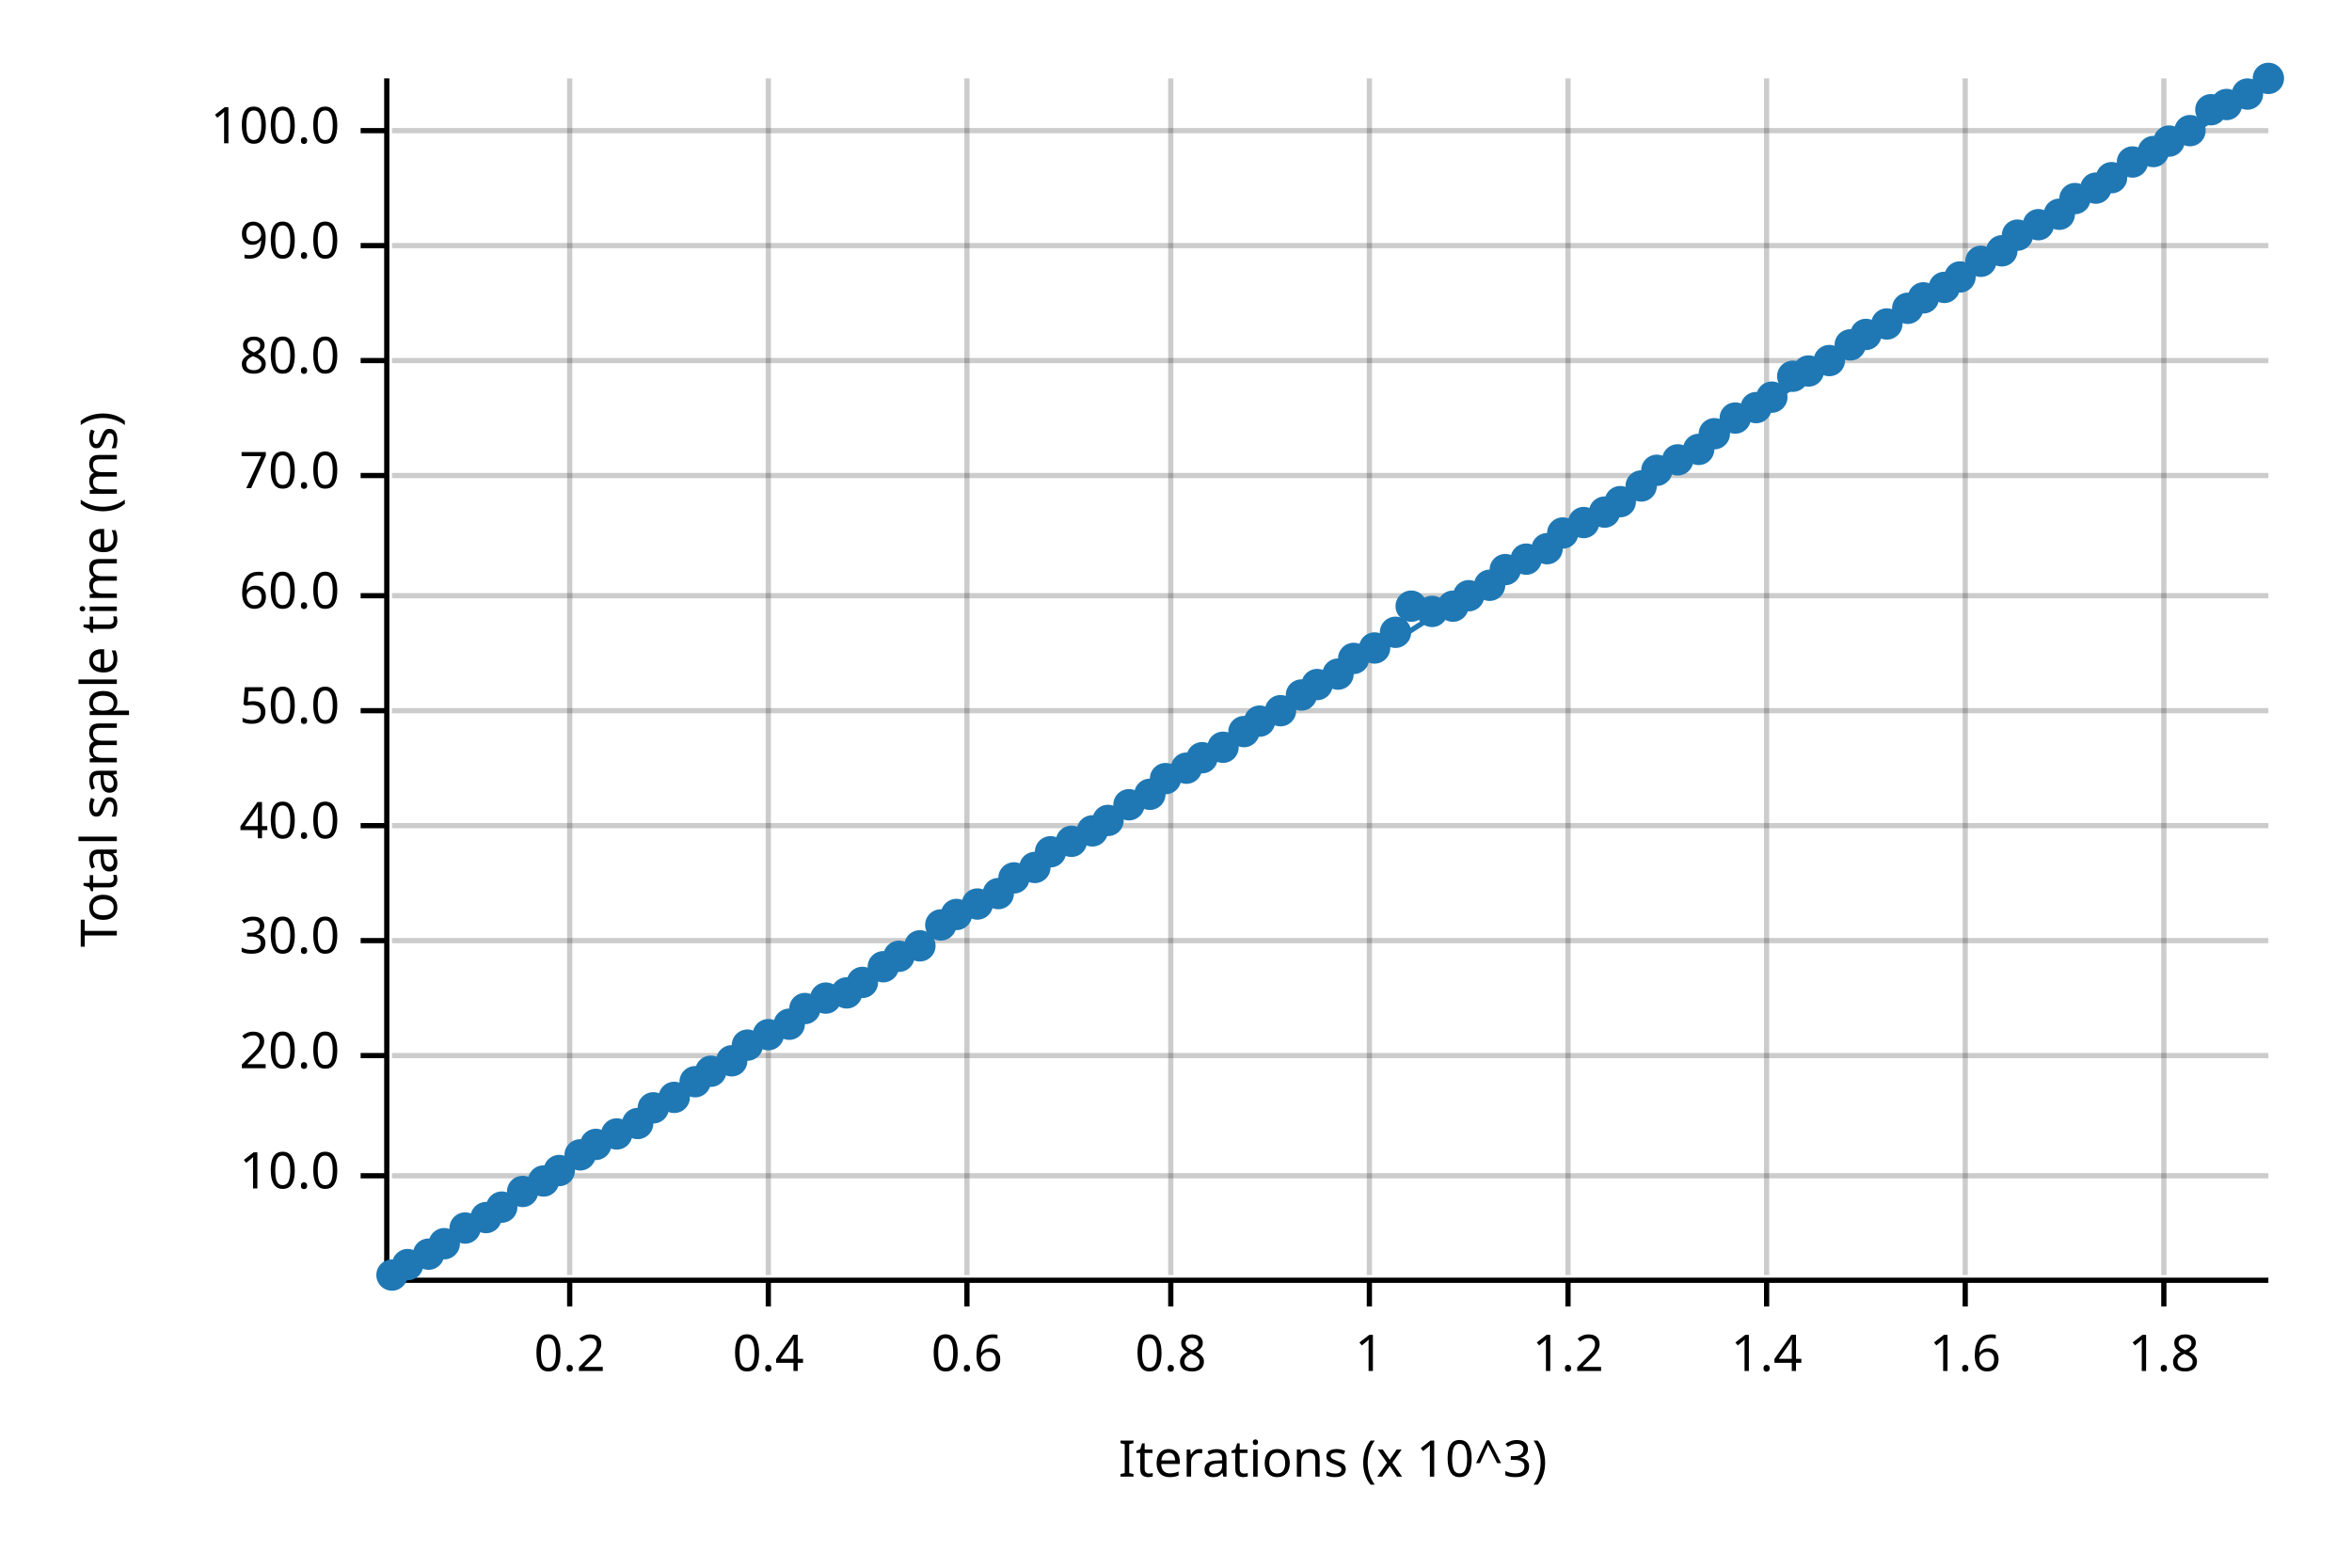
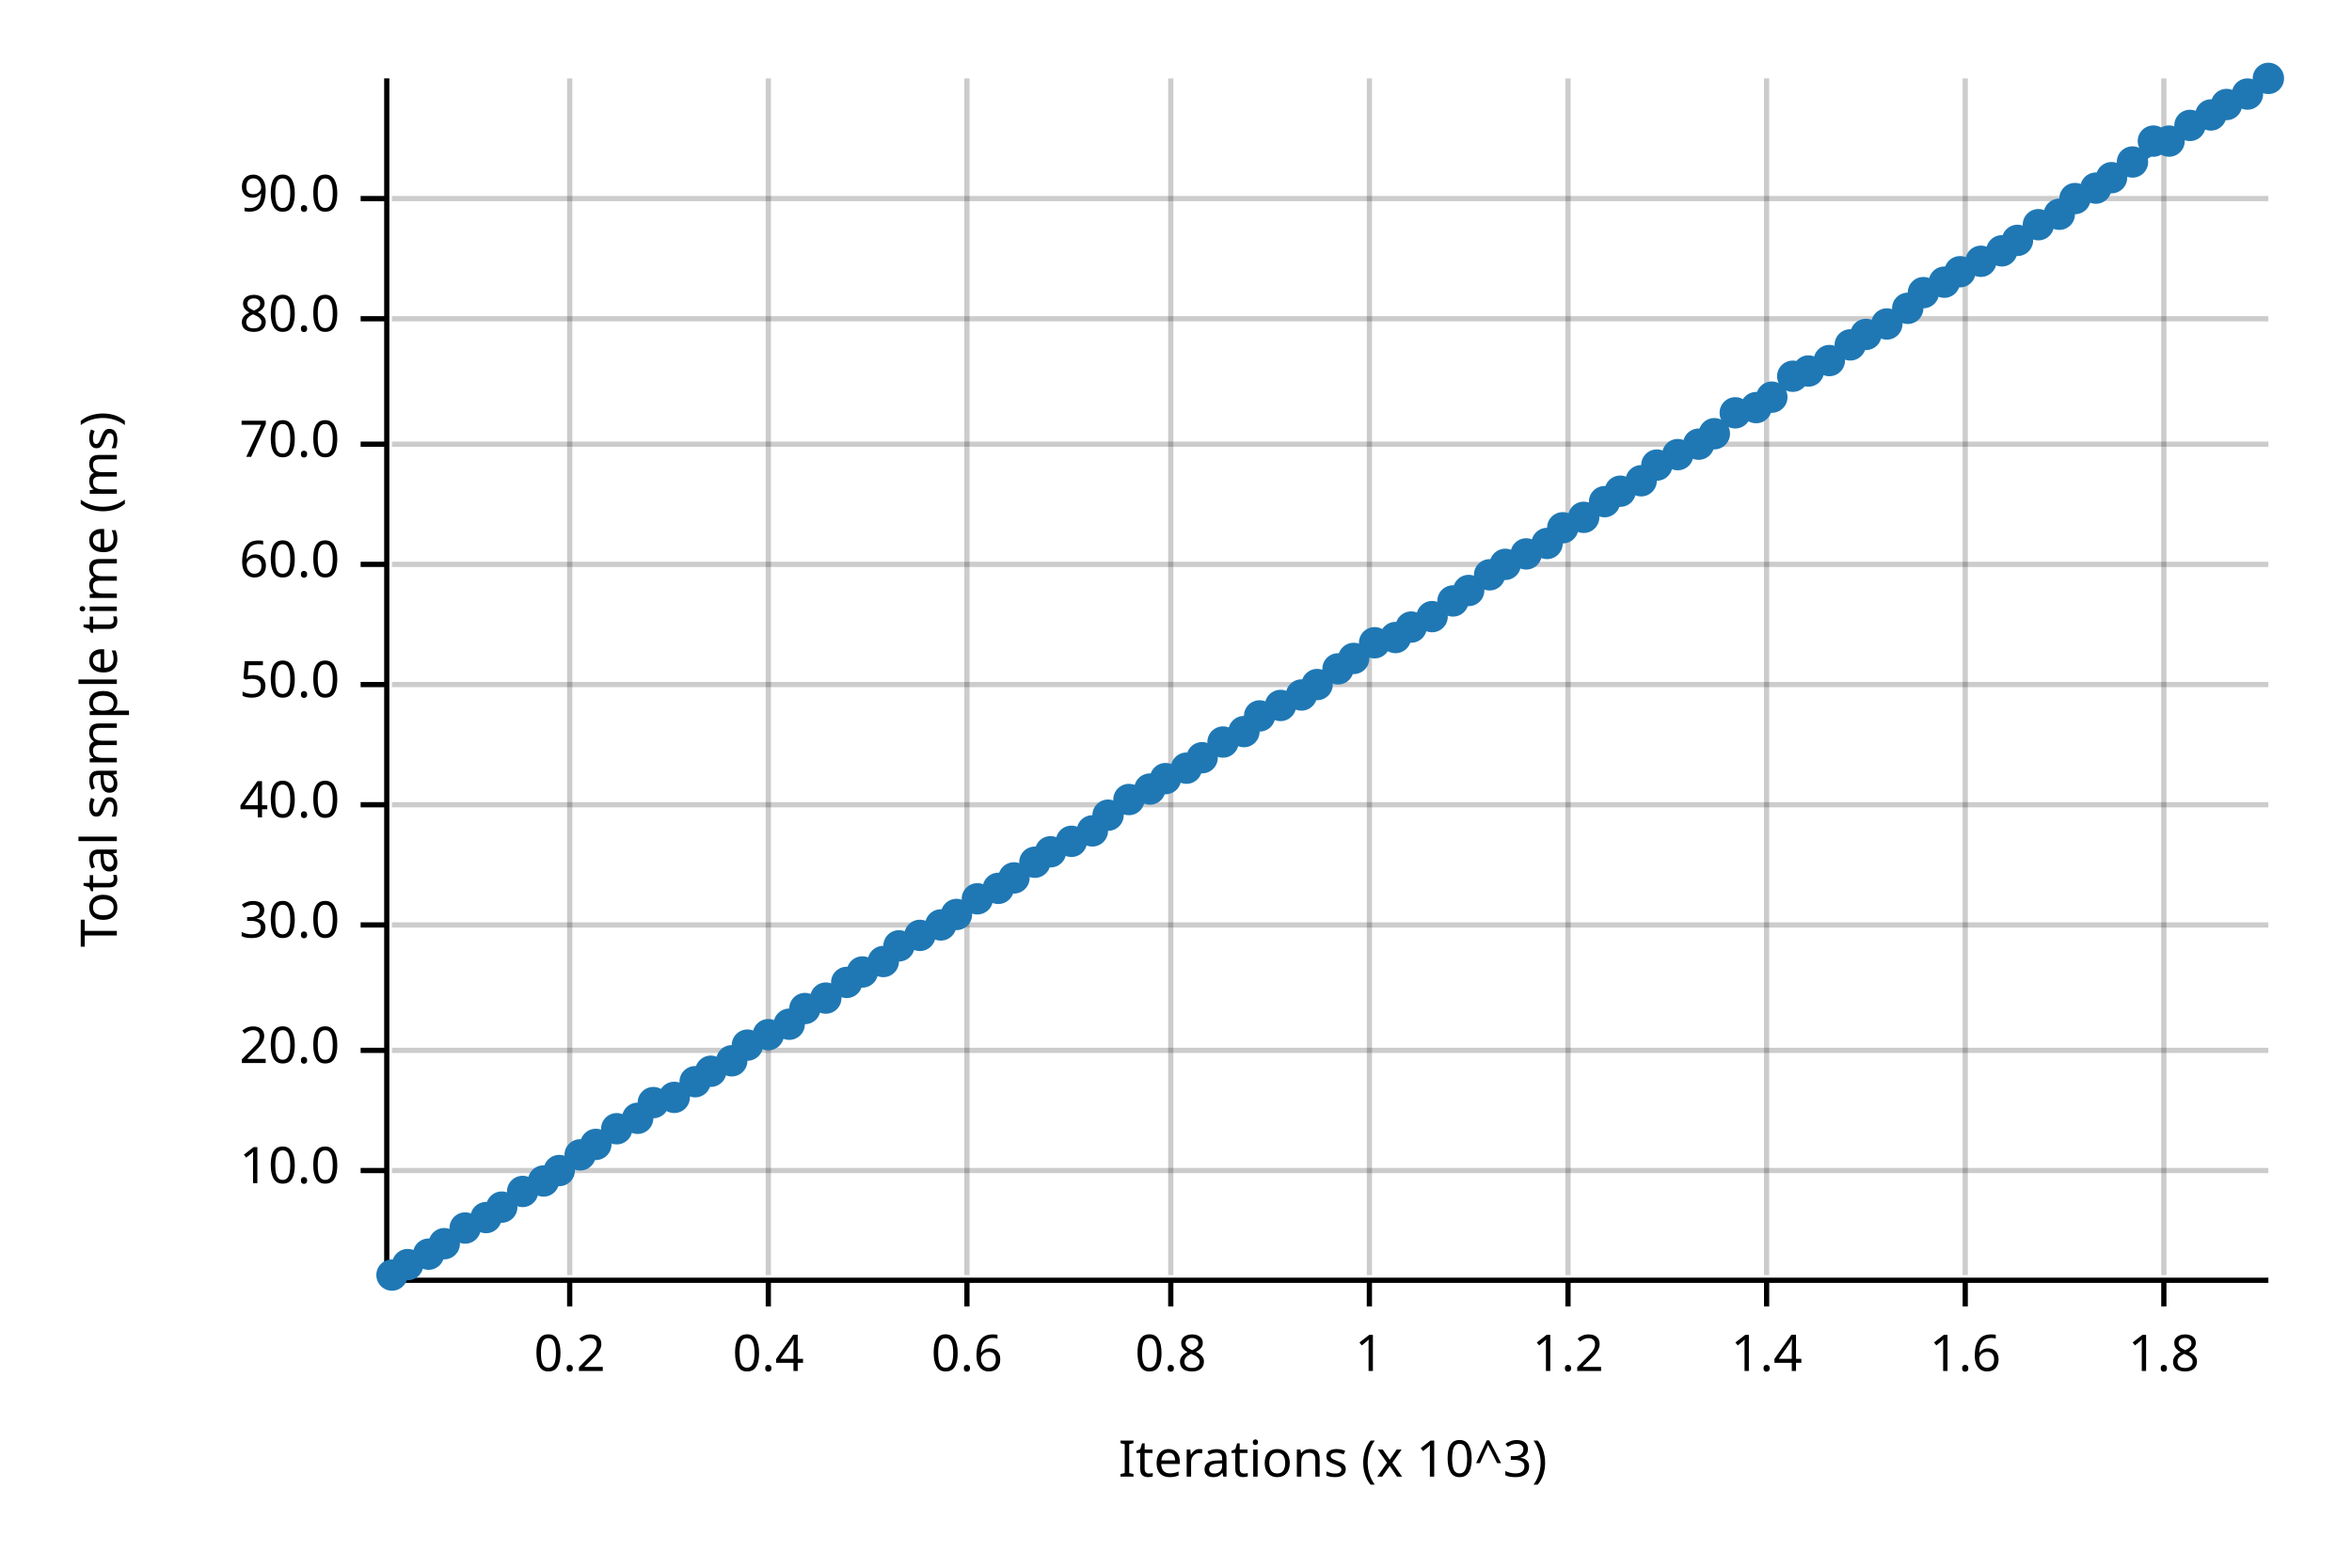
<svg xmlns="http://www.w3.org/2000/svg" width="450" height="300" viewBox="0 0 450 300">
  <text x="15" y="130" dy="0.76em" text-anchor="middle" font-family="sans-serif" font-size="9.677" opacity="1" fill="#000000" transform="rotate(270, 15, 130)">
Total sample time (ms)
</text>
  <text x="255" y="285" dy="-0.5ex" text-anchor="middle" font-family="sans-serif" font-size="9.677" opacity="1" fill="#000000">
Iterations (x 10^3)
</text>
  <line opacity="0.2" stroke="#000000" stroke-width="1" x1="109" y1="244" x2="109" y2="15" />
  <line opacity="0.2" stroke="#000000" stroke-width="1" x1="147" y1="244" x2="147" y2="15" />
  <line opacity="0.2" stroke="#000000" stroke-width="1" x1="185" y1="244" x2="185" y2="15" />
  <line opacity="0.2" stroke="#000000" stroke-width="1" x1="224" y1="244" x2="224" y2="15" />
  <line opacity="0.2" stroke="#000000" stroke-width="1" x1="262" y1="244" x2="262" y2="15" />
  <line opacity="0.2" stroke="#000000" stroke-width="1" x1="300" y1="244" x2="300" y2="15" />
  <line opacity="0.2" stroke="#000000" stroke-width="1" x1="338" y1="244" x2="338" y2="15" />
  <line opacity="0.2" stroke="#000000" stroke-width="1" x1="376" y1="244" x2="376" y2="15" />
  <line opacity="0.2" stroke="#000000" stroke-width="1" x1="414" y1="244" x2="414" y2="15" />
-   <line opacity="0.2" stroke="#000000" stroke-width="1" x1="75" y1="225" x2="434" y2="225" />
-   <line opacity="0.2" stroke="#000000" stroke-width="1" x1="75" y1="202" x2="434" y2="202" />
-   <line opacity="0.2" stroke="#000000" stroke-width="1" x1="75" y1="180" x2="434" y2="180" />
-   <line opacity="0.2" stroke="#000000" stroke-width="1" x1="75" y1="158" x2="434" y2="158" />
-   <line opacity="0.2" stroke="#000000" stroke-width="1" x1="75" y1="136" x2="434" y2="136" />
-   <line opacity="0.2" stroke="#000000" stroke-width="1" x1="75" y1="114" x2="434" y2="114" />
-   <line opacity="0.2" stroke="#000000" stroke-width="1" x1="75" y1="91" x2="434" y2="91" />
-   <line opacity="0.2" stroke="#000000" stroke-width="1" x1="75" y1="69" x2="434" y2="69" />
-   <line opacity="0.2" stroke="#000000" stroke-width="1" x1="75" y1="47" x2="434" y2="47" />
-   <line opacity="0.2" stroke="#000000" stroke-width="1" x1="75" y1="25" x2="434" y2="25" />
+   <line opacity="0.2" stroke="#000000" stroke-width="1" x1="75" y1="224" x2="434" y2="224" />
+   <line opacity="0.2" stroke="#000000" stroke-width="1" x1="75" y1="201" x2="434" y2="201" />
+   <line opacity="0.2" stroke="#000000" stroke-width="1" x1="75" y1="177" x2="434" y2="177" />
+   <line opacity="0.2" stroke="#000000" stroke-width="1" x1="75" y1="154" x2="434" y2="154" />
+   <line opacity="0.2" stroke="#000000" stroke-width="1" x1="75" y1="131" x2="434" y2="131" />
+   <line opacity="0.2" stroke="#000000" stroke-width="1" x1="75" y1="108" x2="434" y2="108" />
+   <line opacity="0.2" stroke="#000000" stroke-width="1" x1="75" y1="85" x2="434" y2="85" />
+   <line opacity="0.2" stroke="#000000" stroke-width="1" x1="75" y1="61" x2="434" y2="61" />
+   <line opacity="0.2" stroke="#000000" stroke-width="1" x1="75" y1="38" x2="434" y2="38" />
  <polyline fill="none" opacity="1" stroke="#000000" stroke-width="1" points="74,15 74,244 " />
-   <text x="65" y="225" dy="0.5ex" text-anchor="end" font-family="sans-serif" font-size="9.677" opacity="1" fill="#000000">
+   <text x="65" y="224" dy="0.5ex" text-anchor="end" font-family="sans-serif" font-size="9.677" opacity="1" fill="#000000">
10.0
</text>
-   <polyline fill="none" opacity="1" stroke="#000000" stroke-width="1" points="69,225 74,225 " />
-   <text x="65" y="202" dy="0.5ex" text-anchor="end" font-family="sans-serif" font-size="9.677" opacity="1" fill="#000000">
+   <polyline fill="none" opacity="1" stroke="#000000" stroke-width="1" points="69,224 74,224 " />
+   <text x="65" y="201" dy="0.5ex" text-anchor="end" font-family="sans-serif" font-size="9.677" opacity="1" fill="#000000">
20.0
</text>
-   <polyline fill="none" opacity="1" stroke="#000000" stroke-width="1" points="69,202 74,202 " />
-   <text x="65" y="180" dy="0.5ex" text-anchor="end" font-family="sans-serif" font-size="9.677" opacity="1" fill="#000000">
+   <polyline fill="none" opacity="1" stroke="#000000" stroke-width="1" points="69,201 74,201 " />
+   <text x="65" y="177" dy="0.5ex" text-anchor="end" font-family="sans-serif" font-size="9.677" opacity="1" fill="#000000">
30.0
</text>
-   <polyline fill="none" opacity="1" stroke="#000000" stroke-width="1" points="69,180 74,180 " />
-   <text x="65" y="158" dy="0.5ex" text-anchor="end" font-family="sans-serif" font-size="9.677" opacity="1" fill="#000000">
+   <polyline fill="none" opacity="1" stroke="#000000" stroke-width="1" points="69,177 74,177 " />
+   <text x="65" y="154" dy="0.5ex" text-anchor="end" font-family="sans-serif" font-size="9.677" opacity="1" fill="#000000">
40.0
</text>
-   <polyline fill="none" opacity="1" stroke="#000000" stroke-width="1" points="69,158 74,158 " />
-   <text x="65" y="136" dy="0.5ex" text-anchor="end" font-family="sans-serif" font-size="9.677" opacity="1" fill="#000000">
+   <polyline fill="none" opacity="1" stroke="#000000" stroke-width="1" points="69,154 74,154 " />
+   <text x="65" y="131" dy="0.5ex" text-anchor="end" font-family="sans-serif" font-size="9.677" opacity="1" fill="#000000">
50.0
</text>
-   <polyline fill="none" opacity="1" stroke="#000000" stroke-width="1" points="69,136 74,136 " />
-   <text x="65" y="114" dy="0.5ex" text-anchor="end" font-family="sans-serif" font-size="9.677" opacity="1" fill="#000000">
+   <polyline fill="none" opacity="1" stroke="#000000" stroke-width="1" points="69,131 74,131 " />
+   <text x="65" y="108" dy="0.5ex" text-anchor="end" font-family="sans-serif" font-size="9.677" opacity="1" fill="#000000">
60.0
</text>
-   <polyline fill="none" opacity="1" stroke="#000000" stroke-width="1" points="69,114 74,114 " />
-   <text x="65" y="91" dy="0.5ex" text-anchor="end" font-family="sans-serif" font-size="9.677" opacity="1" fill="#000000">
+   <polyline fill="none" opacity="1" stroke="#000000" stroke-width="1" points="69,108 74,108 " />
+   <text x="65" y="85" dy="0.5ex" text-anchor="end" font-family="sans-serif" font-size="9.677" opacity="1" fill="#000000">
70.0
</text>
-   <polyline fill="none" opacity="1" stroke="#000000" stroke-width="1" points="69,91 74,91 " />
-   <text x="65" y="69" dy="0.5ex" text-anchor="end" font-family="sans-serif" font-size="9.677" opacity="1" fill="#000000">
+   <polyline fill="none" opacity="1" stroke="#000000" stroke-width="1" points="69,85 74,85 " />
+   <text x="65" y="61" dy="0.5ex" text-anchor="end" font-family="sans-serif" font-size="9.677" opacity="1" fill="#000000">
80.0
</text>
-   <polyline fill="none" opacity="1" stroke="#000000" stroke-width="1" points="69,69 74,69 " />
-   <text x="65" y="47" dy="0.5ex" text-anchor="end" font-family="sans-serif" font-size="9.677" opacity="1" fill="#000000">
+   <polyline fill="none" opacity="1" stroke="#000000" stroke-width="1" points="69,61 74,61 " />
+   <text x="65" y="38" dy="0.5ex" text-anchor="end" font-family="sans-serif" font-size="9.677" opacity="1" fill="#000000">
90.0
</text>
-   <polyline fill="none" opacity="1" stroke="#000000" stroke-width="1" points="69,47 74,47 " />
-   <text x="65" y="25" dy="0.5ex" text-anchor="end" font-family="sans-serif" font-size="9.677" opacity="1" fill="#000000">
- 100.0
- </text>
-   <polyline fill="none" opacity="1" stroke="#000000" stroke-width="1" points="69,25 74,25 " />
+   <polyline fill="none" opacity="1" stroke="#000000" stroke-width="1" points="69,38 74,38 " />
  <polyline fill="none" opacity="1" stroke="#000000" stroke-width="1" points="75,245 434,245 " />
  <text x="109" y="255" dy="0.76em" text-anchor="middle" font-family="sans-serif" font-size="9.677" opacity="1" fill="#000000">
0.2
</text>
  <polyline fill="none" opacity="1" stroke="#000000" stroke-width="1" points="109,245 109,250 " />
  <text x="147" y="255" dy="0.76em" text-anchor="middle" font-family="sans-serif" font-size="9.677" opacity="1" fill="#000000">
0.4
</text>
  <polyline fill="none" opacity="1" stroke="#000000" stroke-width="1" points="147,245 147,250 " />
  <text x="185" y="255" dy="0.76em" text-anchor="middle" font-family="sans-serif" font-size="9.677" opacity="1" fill="#000000">
0.6
</text>
  <polyline fill="none" opacity="1" stroke="#000000" stroke-width="1" points="185,245 185,250 " />
  <text x="224" y="255" dy="0.76em" text-anchor="middle" font-family="sans-serif" font-size="9.677" opacity="1" fill="#000000">
0.8
</text>
  <polyline fill="none" opacity="1" stroke="#000000" stroke-width="1" points="224,245 224,250 " />
  <text x="262" y="255" dy="0.76em" text-anchor="middle" font-family="sans-serif" font-size="9.677" opacity="1" fill="#000000">
1
</text>
  <polyline fill="none" opacity="1" stroke="#000000" stroke-width="1" points="262,245 262,250 " />
  <text x="300" y="255" dy="0.76em" text-anchor="middle" font-family="sans-serif" font-size="9.677" opacity="1" fill="#000000">
1.2
</text>
  <polyline fill="none" opacity="1" stroke="#000000" stroke-width="1" points="300,245 300,250 " />
  <text x="338" y="255" dy="0.76em" text-anchor="middle" font-family="sans-serif" font-size="9.677" opacity="1" fill="#000000">
1.4
</text>
  <polyline fill="none" opacity="1" stroke="#000000" stroke-width="1" points="338,245 338,250 " />
  <text x="376" y="255" dy="0.76em" text-anchor="middle" font-family="sans-serif" font-size="9.677" opacity="1" fill="#000000">
1.6
</text>
  <polyline fill="none" opacity="1" stroke="#000000" stroke-width="1" points="376,245 376,250 " />
  <text x="414" y="255" dy="0.76em" text-anchor="middle" font-family="sans-serif" font-size="9.677" opacity="1" fill="#000000">
1.8
</text>
  <polyline fill="none" opacity="1" stroke="#000000" stroke-width="1" points="414,245 414,250 " />
  <circle cx="75" cy="244" r="3" opacity="1" fill="#1F78B4" stroke="none" stroke-width="1" />
  <circle cx="78" cy="242" r="3" opacity="1" fill="#1F78B4" stroke="none" stroke-width="1" />
  <circle cx="82" cy="240" r="3" opacity="1" fill="#1F78B4" stroke="none" stroke-width="1" />
  <circle cx="85" cy="238" r="3" opacity="1" fill="#1F78B4" stroke="none" stroke-width="1" />
  <circle cx="89" cy="235" r="3" opacity="1" fill="#1F78B4" stroke="none" stroke-width="1" />
  <circle cx="93" cy="233" r="3" opacity="1" fill="#1F78B4" stroke="none" stroke-width="1" />
  <circle cx="96" cy="231" r="3" opacity="1" fill="#1F78B4" stroke="none" stroke-width="1" />
  <circle cx="100" cy="228" r="3" opacity="1" fill="#1F78B4" stroke="none" stroke-width="1" />
  <circle cx="104" cy="226" r="3" opacity="1" fill="#1F78B4" stroke="none" stroke-width="1" />
  <circle cx="107" cy="224" r="3" opacity="1" fill="#1F78B4" stroke="none" stroke-width="1" />
  <circle cx="111" cy="221" r="3" opacity="1" fill="#1F78B4" stroke="none" stroke-width="1" />
  <circle cx="114" cy="219" r="3" opacity="1" fill="#1F78B4" stroke="none" stroke-width="1" />
-   <circle cx="118" cy="217" r="3" opacity="1" fill="#1F78B4" stroke="none" stroke-width="1" />
-   <circle cx="122" cy="215" r="3" opacity="1" fill="#1F78B4" stroke="none" stroke-width="1" />
-   <circle cx="125" cy="212" r="3" opacity="1" fill="#1F78B4" stroke="none" stroke-width="1" />
+   <circle cx="118" cy="216" r="3" opacity="1" fill="#1F78B4" stroke="none" stroke-width="1" />
+   <circle cx="122" cy="214" r="3" opacity="1" fill="#1F78B4" stroke="none" stroke-width="1" />
+   <circle cx="125" cy="211" r="3" opacity="1" fill="#1F78B4" stroke="none" stroke-width="1" />
  <circle cx="129" cy="210" r="3" opacity="1" fill="#1F78B4" stroke="none" stroke-width="1" />
  <circle cx="133" cy="207" r="3" opacity="1" fill="#1F78B4" stroke="none" stroke-width="1" />
  <circle cx="136" cy="205" r="3" opacity="1" fill="#1F78B4" stroke="none" stroke-width="1" />
  <circle cx="140" cy="203" r="3" opacity="1" fill="#1F78B4" stroke="none" stroke-width="1" />
  <circle cx="143" cy="200" r="3" opacity="1" fill="#1F78B4" stroke="none" stroke-width="1" />
  <circle cx="147" cy="198" r="3" opacity="1" fill="#1F78B4" stroke="none" stroke-width="1" />
  <circle cx="151" cy="196" r="3" opacity="1" fill="#1F78B4" stroke="none" stroke-width="1" />
  <circle cx="154" cy="193" r="3" opacity="1" fill="#1F78B4" stroke="none" stroke-width="1" />
  <circle cx="158" cy="191" r="3" opacity="1" fill="#1F78B4" stroke="none" stroke-width="1" />
-   <circle cx="162" cy="190" r="3" opacity="1" fill="#1F78B4" stroke="none" stroke-width="1" />
-   <circle cx="165" cy="188" r="3" opacity="1" fill="#1F78B4" stroke="none" stroke-width="1" />
-   <circle cx="169" cy="185" r="3" opacity="1" fill="#1F78B4" stroke="none" stroke-width="1" />
-   <circle cx="172" cy="183" r="3" opacity="1" fill="#1F78B4" stroke="none" stroke-width="1" />
-   <circle cx="176" cy="181" r="3" opacity="1" fill="#1F78B4" stroke="none" stroke-width="1" />
+   <circle cx="162" cy="188" r="3" opacity="1" fill="#1F78B4" stroke="none" stroke-width="1" />
+   <circle cx="165" cy="186" r="3" opacity="1" fill="#1F78B4" stroke="none" stroke-width="1" />
+   <circle cx="169" cy="184" r="3" opacity="1" fill="#1F78B4" stroke="none" stroke-width="1" />
+   <circle cx="172" cy="181" r="3" opacity="1" fill="#1F78B4" stroke="none" stroke-width="1" />
+   <circle cx="176" cy="179" r="3" opacity="1" fill="#1F78B4" stroke="none" stroke-width="1" />
  <circle cx="180" cy="177" r="3" opacity="1" fill="#1F78B4" stroke="none" stroke-width="1" />
  <circle cx="183" cy="175" r="3" opacity="1" fill="#1F78B4" stroke="none" stroke-width="1" />
-   <circle cx="187" cy="173" r="3" opacity="1" fill="#1F78B4" stroke="none" stroke-width="1" />
-   <circle cx="191" cy="171" r="3" opacity="1" fill="#1F78B4" stroke="none" stroke-width="1" />
+   <circle cx="187" cy="172" r="3" opacity="1" fill="#1F78B4" stroke="none" stroke-width="1" />
+   <circle cx="191" cy="170" r="3" opacity="1" fill="#1F78B4" stroke="none" stroke-width="1" />
  <circle cx="194" cy="168" r="3" opacity="1" fill="#1F78B4" stroke="none" stroke-width="1" />
-   <circle cx="198" cy="166" r="3" opacity="1" fill="#1F78B4" stroke="none" stroke-width="1" />
+   <circle cx="198" cy="165" r="3" opacity="1" fill="#1F78B4" stroke="none" stroke-width="1" />
  <circle cx="201" cy="163" r="3" opacity="1" fill="#1F78B4" stroke="none" stroke-width="1" />
  <circle cx="205" cy="161" r="3" opacity="1" fill="#1F78B4" stroke="none" stroke-width="1" />
  <circle cx="209" cy="159" r="3" opacity="1" fill="#1F78B4" stroke="none" stroke-width="1" />
-   <circle cx="212" cy="157" r="3" opacity="1" fill="#1F78B4" stroke="none" stroke-width="1" />
-   <circle cx="216" cy="154" r="3" opacity="1" fill="#1F78B4" stroke="none" stroke-width="1" />
-   <circle cx="220" cy="152" r="3" opacity="1" fill="#1F78B4" stroke="none" stroke-width="1" />
+   <circle cx="212" cy="156" r="3" opacity="1" fill="#1F78B4" stroke="none" stroke-width="1" />
+   <circle cx="216" cy="153" r="3" opacity="1" fill="#1F78B4" stroke="none" stroke-width="1" />
+   <circle cx="220" cy="151" r="3" opacity="1" fill="#1F78B4" stroke="none" stroke-width="1" />
  <circle cx="223" cy="149" r="3" opacity="1" fill="#1F78B4" stroke="none" stroke-width="1" />
  <circle cx="227" cy="147" r="3" opacity="1" fill="#1F78B4" stroke="none" stroke-width="1" />
  <circle cx="230" cy="145" r="3" opacity="1" fill="#1F78B4" stroke="none" stroke-width="1" />
-   <circle cx="234" cy="143" r="3" opacity="1" fill="#1F78B4" stroke="none" stroke-width="1" />
+   <circle cx="234" cy="142" r="3" opacity="1" fill="#1F78B4" stroke="none" stroke-width="1" />
  <circle cx="238" cy="140" r="3" opacity="1" fill="#1F78B4" stroke="none" stroke-width="1" />
-   <circle cx="241" cy="138" r="3" opacity="1" fill="#1F78B4" stroke="none" stroke-width="1" />
-   <circle cx="245" cy="136" r="3" opacity="1" fill="#1F78B4" stroke="none" stroke-width="1" />
+   <circle cx="241" cy="137" r="3" opacity="1" fill="#1F78B4" stroke="none" stroke-width="1" />
+   <circle cx="245" cy="135" r="3" opacity="1" fill="#1F78B4" stroke="none" stroke-width="1" />
  <circle cx="249" cy="133" r="3" opacity="1" fill="#1F78B4" stroke="none" stroke-width="1" />
  <circle cx="252" cy="131" r="3" opacity="1" fill="#1F78B4" stroke="none" stroke-width="1" />
-   <circle cx="256" cy="129" r="3" opacity="1" fill="#1F78B4" stroke="none" stroke-width="1" />
+   <circle cx="256" cy="128" r="3" opacity="1" fill="#1F78B4" stroke="none" stroke-width="1" />
  <circle cx="259" cy="126" r="3" opacity="1" fill="#1F78B4" stroke="none" stroke-width="1" />
-   <circle cx="263" cy="124" r="3" opacity="1" fill="#1F78B4" stroke="none" stroke-width="1" />
-   <circle cx="267" cy="121" r="3" opacity="1" fill="#1F78B4" stroke="none" stroke-width="1" />
-   <circle cx="270" cy="116" r="3" opacity="1" fill="#1F78B4" stroke="none" stroke-width="1" />
-   <circle cx="274" cy="117" r="3" opacity="1" fill="#1F78B4" stroke="none" stroke-width="1" />
-   <circle cx="278" cy="116" r="3" opacity="1" fill="#1F78B4" stroke="none" stroke-width="1" />
-   <circle cx="281" cy="114" r="3" opacity="1" fill="#1F78B4" stroke="none" stroke-width="1" />
-   <circle cx="285" cy="112" r="3" opacity="1" fill="#1F78B4" stroke="none" stroke-width="1" />
-   <circle cx="288" cy="109" r="3" opacity="1" fill="#1F78B4" stroke="none" stroke-width="1" />
-   <circle cx="292" cy="107" r="3" opacity="1" fill="#1F78B4" stroke="none" stroke-width="1" />
-   <circle cx="296" cy="105" r="3" opacity="1" fill="#1F78B4" stroke="none" stroke-width="1" />
-   <circle cx="299" cy="102" r="3" opacity="1" fill="#1F78B4" stroke="none" stroke-width="1" />
-   <circle cx="303" cy="100" r="3" opacity="1" fill="#1F78B4" stroke="none" stroke-width="1" />
-   <circle cx="307" cy="98" r="3" opacity="1" fill="#1F78B4" stroke="none" stroke-width="1" />
-   <circle cx="310" cy="96" r="3" opacity="1" fill="#1F78B4" stroke="none" stroke-width="1" />
-   <circle cx="314" cy="93" r="3" opacity="1" fill="#1F78B4" stroke="none" stroke-width="1" />
-   <circle cx="317" cy="90" r="3" opacity="1" fill="#1F78B4" stroke="none" stroke-width="1" />
-   <circle cx="321" cy="88" r="3" opacity="1" fill="#1F78B4" stroke="none" stroke-width="1" />
-   <circle cx="325" cy="86" r="3" opacity="1" fill="#1F78B4" stroke="none" stroke-width="1" />
+   <circle cx="263" cy="123" r="3" opacity="1" fill="#1F78B4" stroke="none" stroke-width="1" />
+   <circle cx="267" cy="122" r="3" opacity="1" fill="#1F78B4" stroke="none" stroke-width="1" />
+   <circle cx="270" cy="120" r="3" opacity="1" fill="#1F78B4" stroke="none" stroke-width="1" />
+   <circle cx="274" cy="118" r="3" opacity="1" fill="#1F78B4" stroke="none" stroke-width="1" />
+   <circle cx="278" cy="115" r="3" opacity="1" fill="#1F78B4" stroke="none" stroke-width="1" />
+   <circle cx="281" cy="113" r="3" opacity="1" fill="#1F78B4" stroke="none" stroke-width="1" />
+   <circle cx="285" cy="110" r="3" opacity="1" fill="#1F78B4" stroke="none" stroke-width="1" />
+   <circle cx="288" cy="108" r="3" opacity="1" fill="#1F78B4" stroke="none" stroke-width="1" />
+   <circle cx="292" cy="106" r="3" opacity="1" fill="#1F78B4" stroke="none" stroke-width="1" />
+   <circle cx="296" cy="104" r="3" opacity="1" fill="#1F78B4" stroke="none" stroke-width="1" />
+   <circle cx="299" cy="101" r="3" opacity="1" fill="#1F78B4" stroke="none" stroke-width="1" />
+   <circle cx="303" cy="99" r="3" opacity="1" fill="#1F78B4" stroke="none" stroke-width="1" />
+   <circle cx="307" cy="96" r="3" opacity="1" fill="#1F78B4" stroke="none" stroke-width="1" />
+   <circle cx="310" cy="94" r="3" opacity="1" fill="#1F78B4" stroke="none" stroke-width="1" />
+   <circle cx="314" cy="92" r="3" opacity="1" fill="#1F78B4" stroke="none" stroke-width="1" />
+   <circle cx="317" cy="89" r="3" opacity="1" fill="#1F78B4" stroke="none" stroke-width="1" />
+   <circle cx="321" cy="87" r="3" opacity="1" fill="#1F78B4" stroke="none" stroke-width="1" />
+   <circle cx="325" cy="85" r="3" opacity="1" fill="#1F78B4" stroke="none" stroke-width="1" />
  <circle cx="328" cy="83" r="3" opacity="1" fill="#1F78B4" stroke="none" stroke-width="1" />
-   <circle cx="332" cy="80" r="3" opacity="1" fill="#1F78B4" stroke="none" stroke-width="1" />
+   <circle cx="332" cy="79" r="3" opacity="1" fill="#1F78B4" stroke="none" stroke-width="1" />
  <circle cx="336" cy="78" r="3" opacity="1" fill="#1F78B4" stroke="none" stroke-width="1" />
  <circle cx="339" cy="76" r="3" opacity="1" fill="#1F78B4" stroke="none" stroke-width="1" />
  <circle cx="343" cy="72" r="3" opacity="1" fill="#1F78B4" stroke="none" stroke-width="1" />
  <circle cx="346" cy="71" r="3" opacity="1" fill="#1F78B4" stroke="none" stroke-width="1" />
  <circle cx="350" cy="69" r="3" opacity="1" fill="#1F78B4" stroke="none" stroke-width="1" />
  <circle cx="354" cy="66" r="3" opacity="1" fill="#1F78B4" stroke="none" stroke-width="1" />
  <circle cx="357" cy="64" r="3" opacity="1" fill="#1F78B4" stroke="none" stroke-width="1" />
  <circle cx="361" cy="62" r="3" opacity="1" fill="#1F78B4" stroke="none" stroke-width="1" />
  <circle cx="365" cy="59" r="3" opacity="1" fill="#1F78B4" stroke="none" stroke-width="1" />
-   <circle cx="368" cy="57" r="3" opacity="1" fill="#1F78B4" stroke="none" stroke-width="1" />
-   <circle cx="372" cy="55" r="3" opacity="1" fill="#1F78B4" stroke="none" stroke-width="1" />
-   <circle cx="375" cy="53" r="3" opacity="1" fill="#1F78B4" stroke="none" stroke-width="1" />
+   <circle cx="368" cy="56" r="3" opacity="1" fill="#1F78B4" stroke="none" stroke-width="1" />
+   <circle cx="372" cy="54" r="3" opacity="1" fill="#1F78B4" stroke="none" stroke-width="1" />
+   <circle cx="375" cy="52" r="3" opacity="1" fill="#1F78B4" stroke="none" stroke-width="1" />
  <circle cx="379" cy="50" r="3" opacity="1" fill="#1F78B4" stroke="none" stroke-width="1" />
  <circle cx="383" cy="48" r="3" opacity="1" fill="#1F78B4" stroke="none" stroke-width="1" />
-   <circle cx="386" cy="45" r="3" opacity="1" fill="#1F78B4" stroke="none" stroke-width="1" />
+   <circle cx="386" cy="46" r="3" opacity="1" fill="#1F78B4" stroke="none" stroke-width="1" />
  <circle cx="390" cy="43" r="3" opacity="1" fill="#1F78B4" stroke="none" stroke-width="1" />
  <circle cx="394" cy="41" r="3" opacity="1" fill="#1F78B4" stroke="none" stroke-width="1" />
  <circle cx="397" cy="38" r="3" opacity="1" fill="#1F78B4" stroke="none" stroke-width="1" />
  <circle cx="401" cy="36" r="3" opacity="1" fill="#1F78B4" stroke="none" stroke-width="1" />
  <circle cx="404" cy="34" r="3" opacity="1" fill="#1F78B4" stroke="none" stroke-width="1" />
  <circle cx="408" cy="31" r="3" opacity="1" fill="#1F78B4" stroke="none" stroke-width="1" />
-   <circle cx="412" cy="29" r="3" opacity="1" fill="#1F78B4" stroke="none" stroke-width="1" />
+   <circle cx="412" cy="27" r="3" opacity="1" fill="#1F78B4" stroke="none" stroke-width="1" />
  <circle cx="415" cy="27" r="3" opacity="1" fill="#1F78B4" stroke="none" stroke-width="1" />
-   <circle cx="419" cy="25" r="3" opacity="1" fill="#1F78B4" stroke="none" stroke-width="1" />
-   <circle cx="423" cy="21" r="3" opacity="1" fill="#1F78B4" stroke="none" stroke-width="1" />
+   <circle cx="419" cy="24" r="3" opacity="1" fill="#1F78B4" stroke="none" stroke-width="1" />
+   <circle cx="423" cy="22" r="3" opacity="1" fill="#1F78B4" stroke="none" stroke-width="1" />
  <circle cx="426" cy="20" r="3" opacity="1" fill="#1F78B4" stroke="none" stroke-width="1" />
  <circle cx="430" cy="18" r="3" opacity="1" fill="#1F78B4" stroke="none" stroke-width="1" />
  <circle cx="434" cy="15" r="3" opacity="1" fill="#1F78B4" stroke="none" stroke-width="1" />
-   <polyline fill="none" opacity="1" stroke="#1F78B4" stroke-width="1" points="75,245 434,16 " />
-   <polygon opacity="0.25" fill="#1F78B4" points="75,245 434,16 434,15 " />
+   <polyline fill="none" opacity="1" stroke="#1F78B4" stroke-width="1" points="75,245 434,15 " />
+   <polygon opacity="0.25" fill="#1F78B4" points="75,245 434,15 434,15 " />
</svg>
